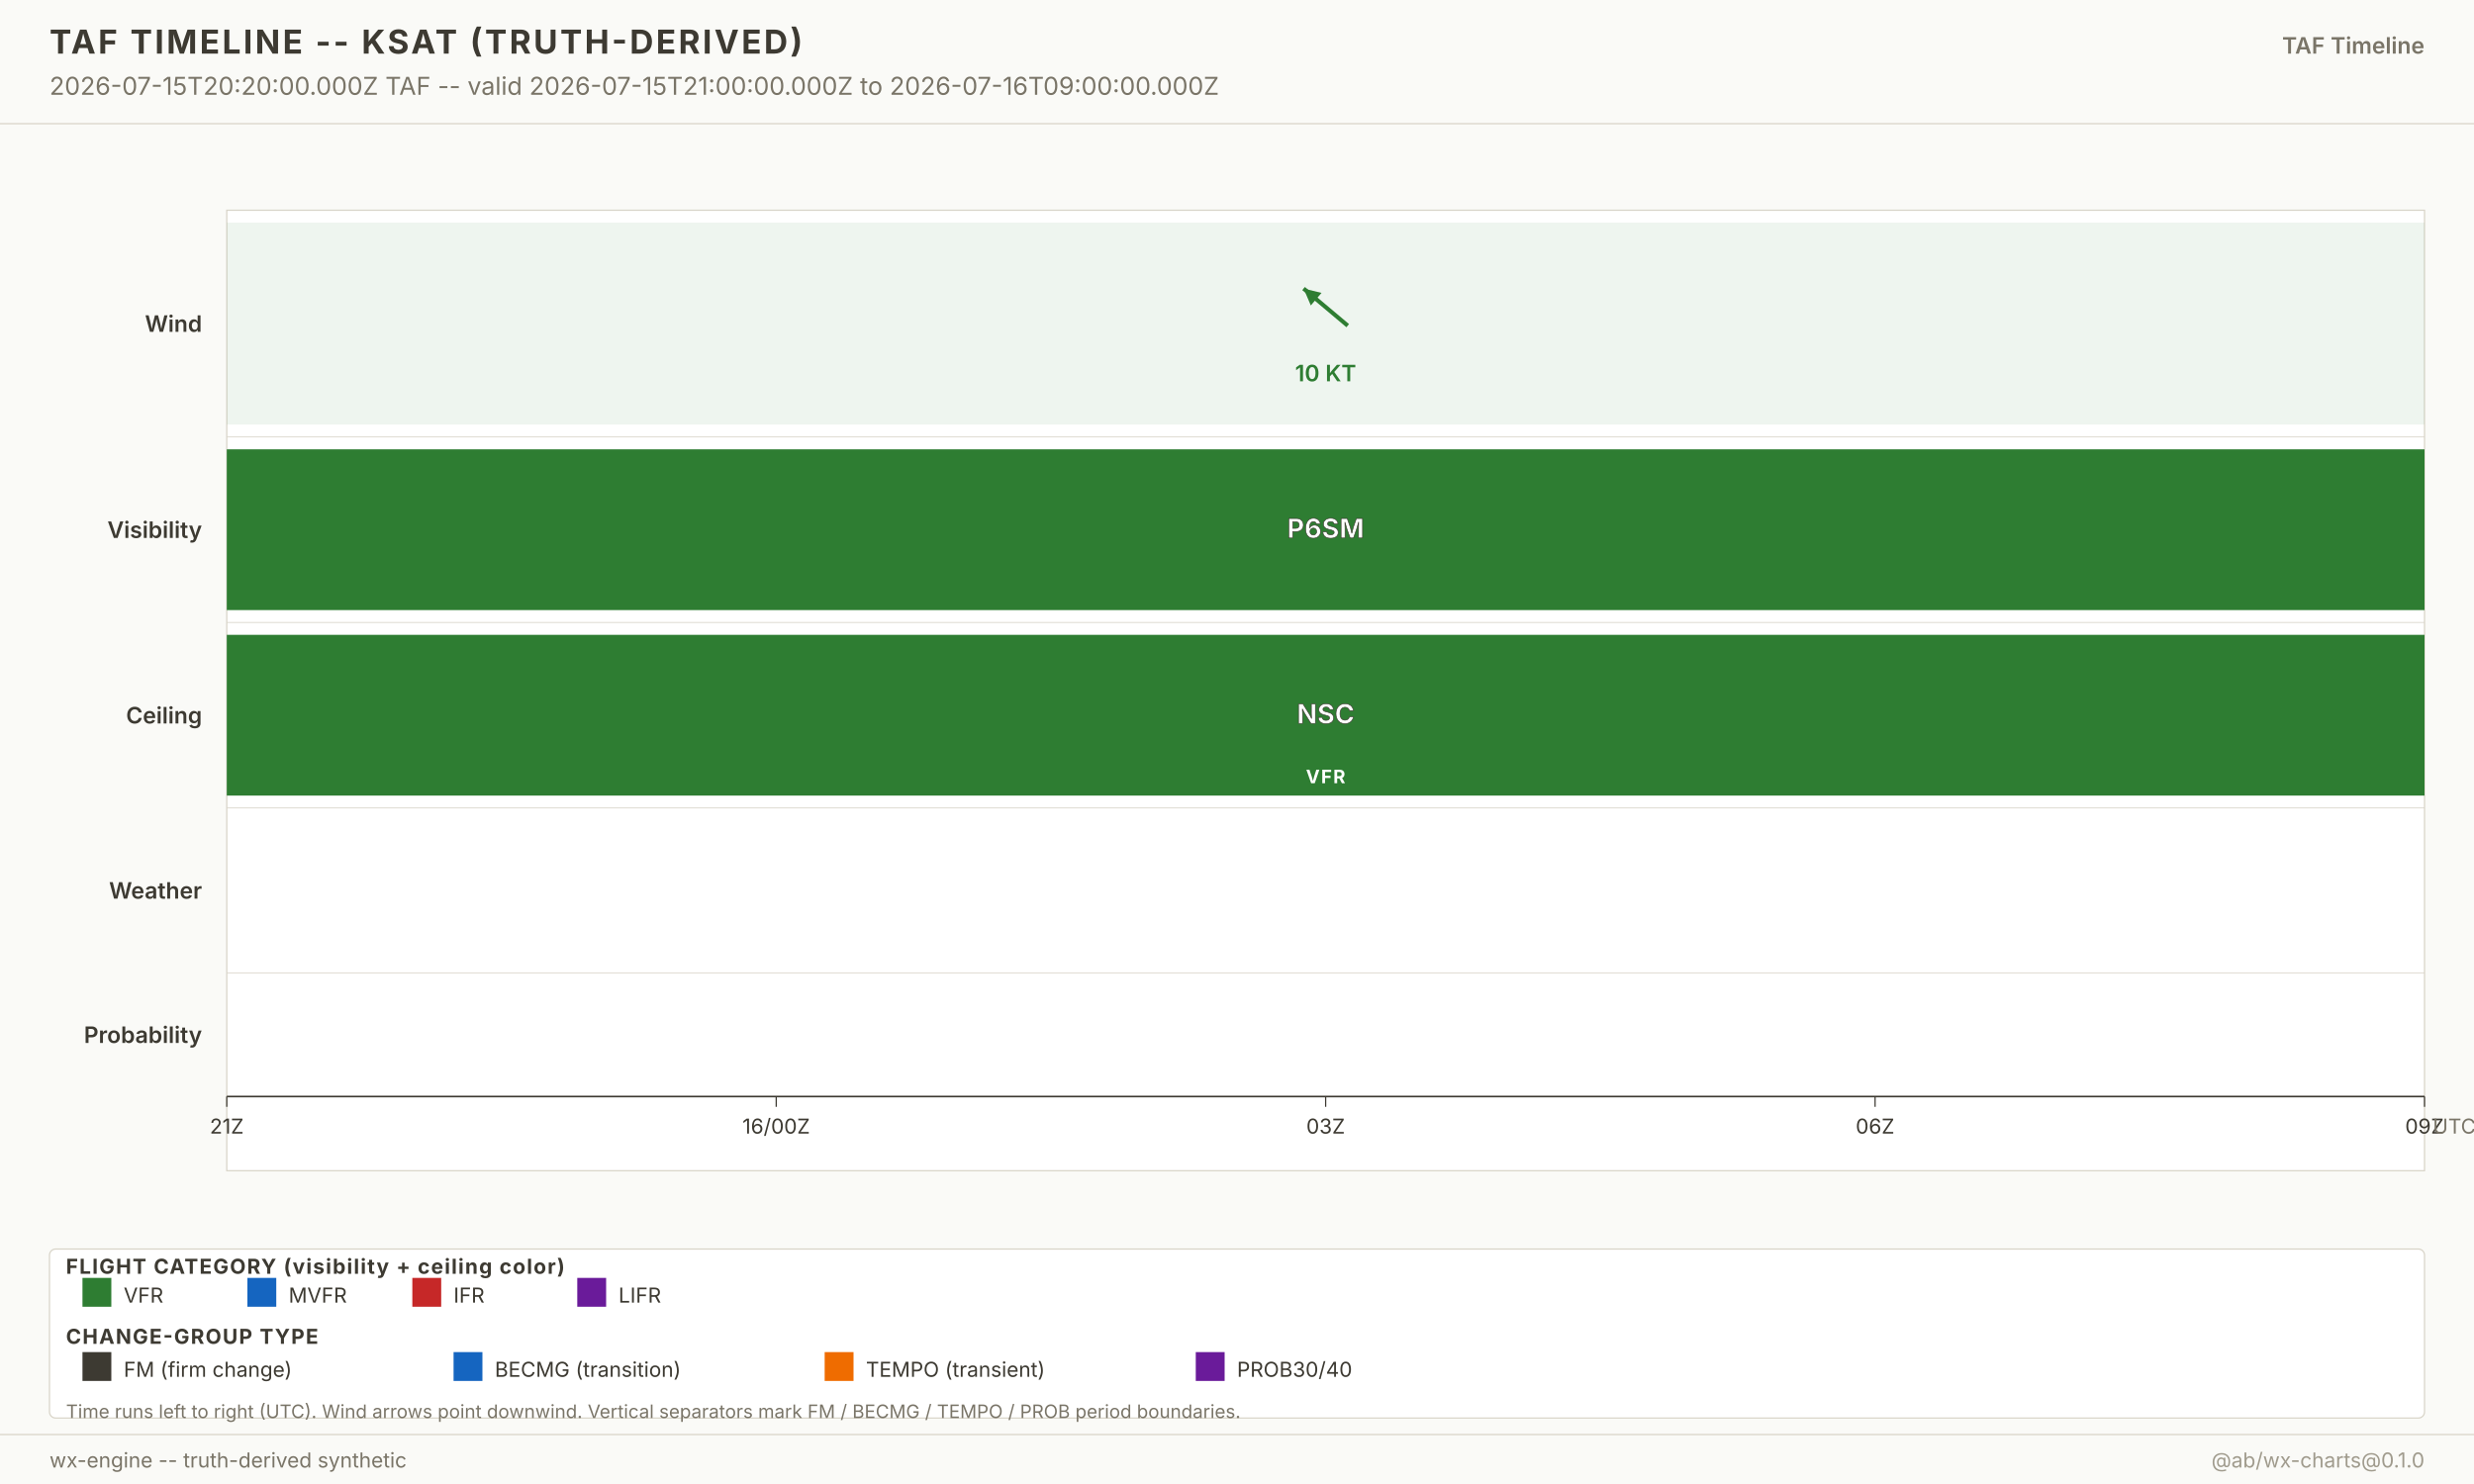
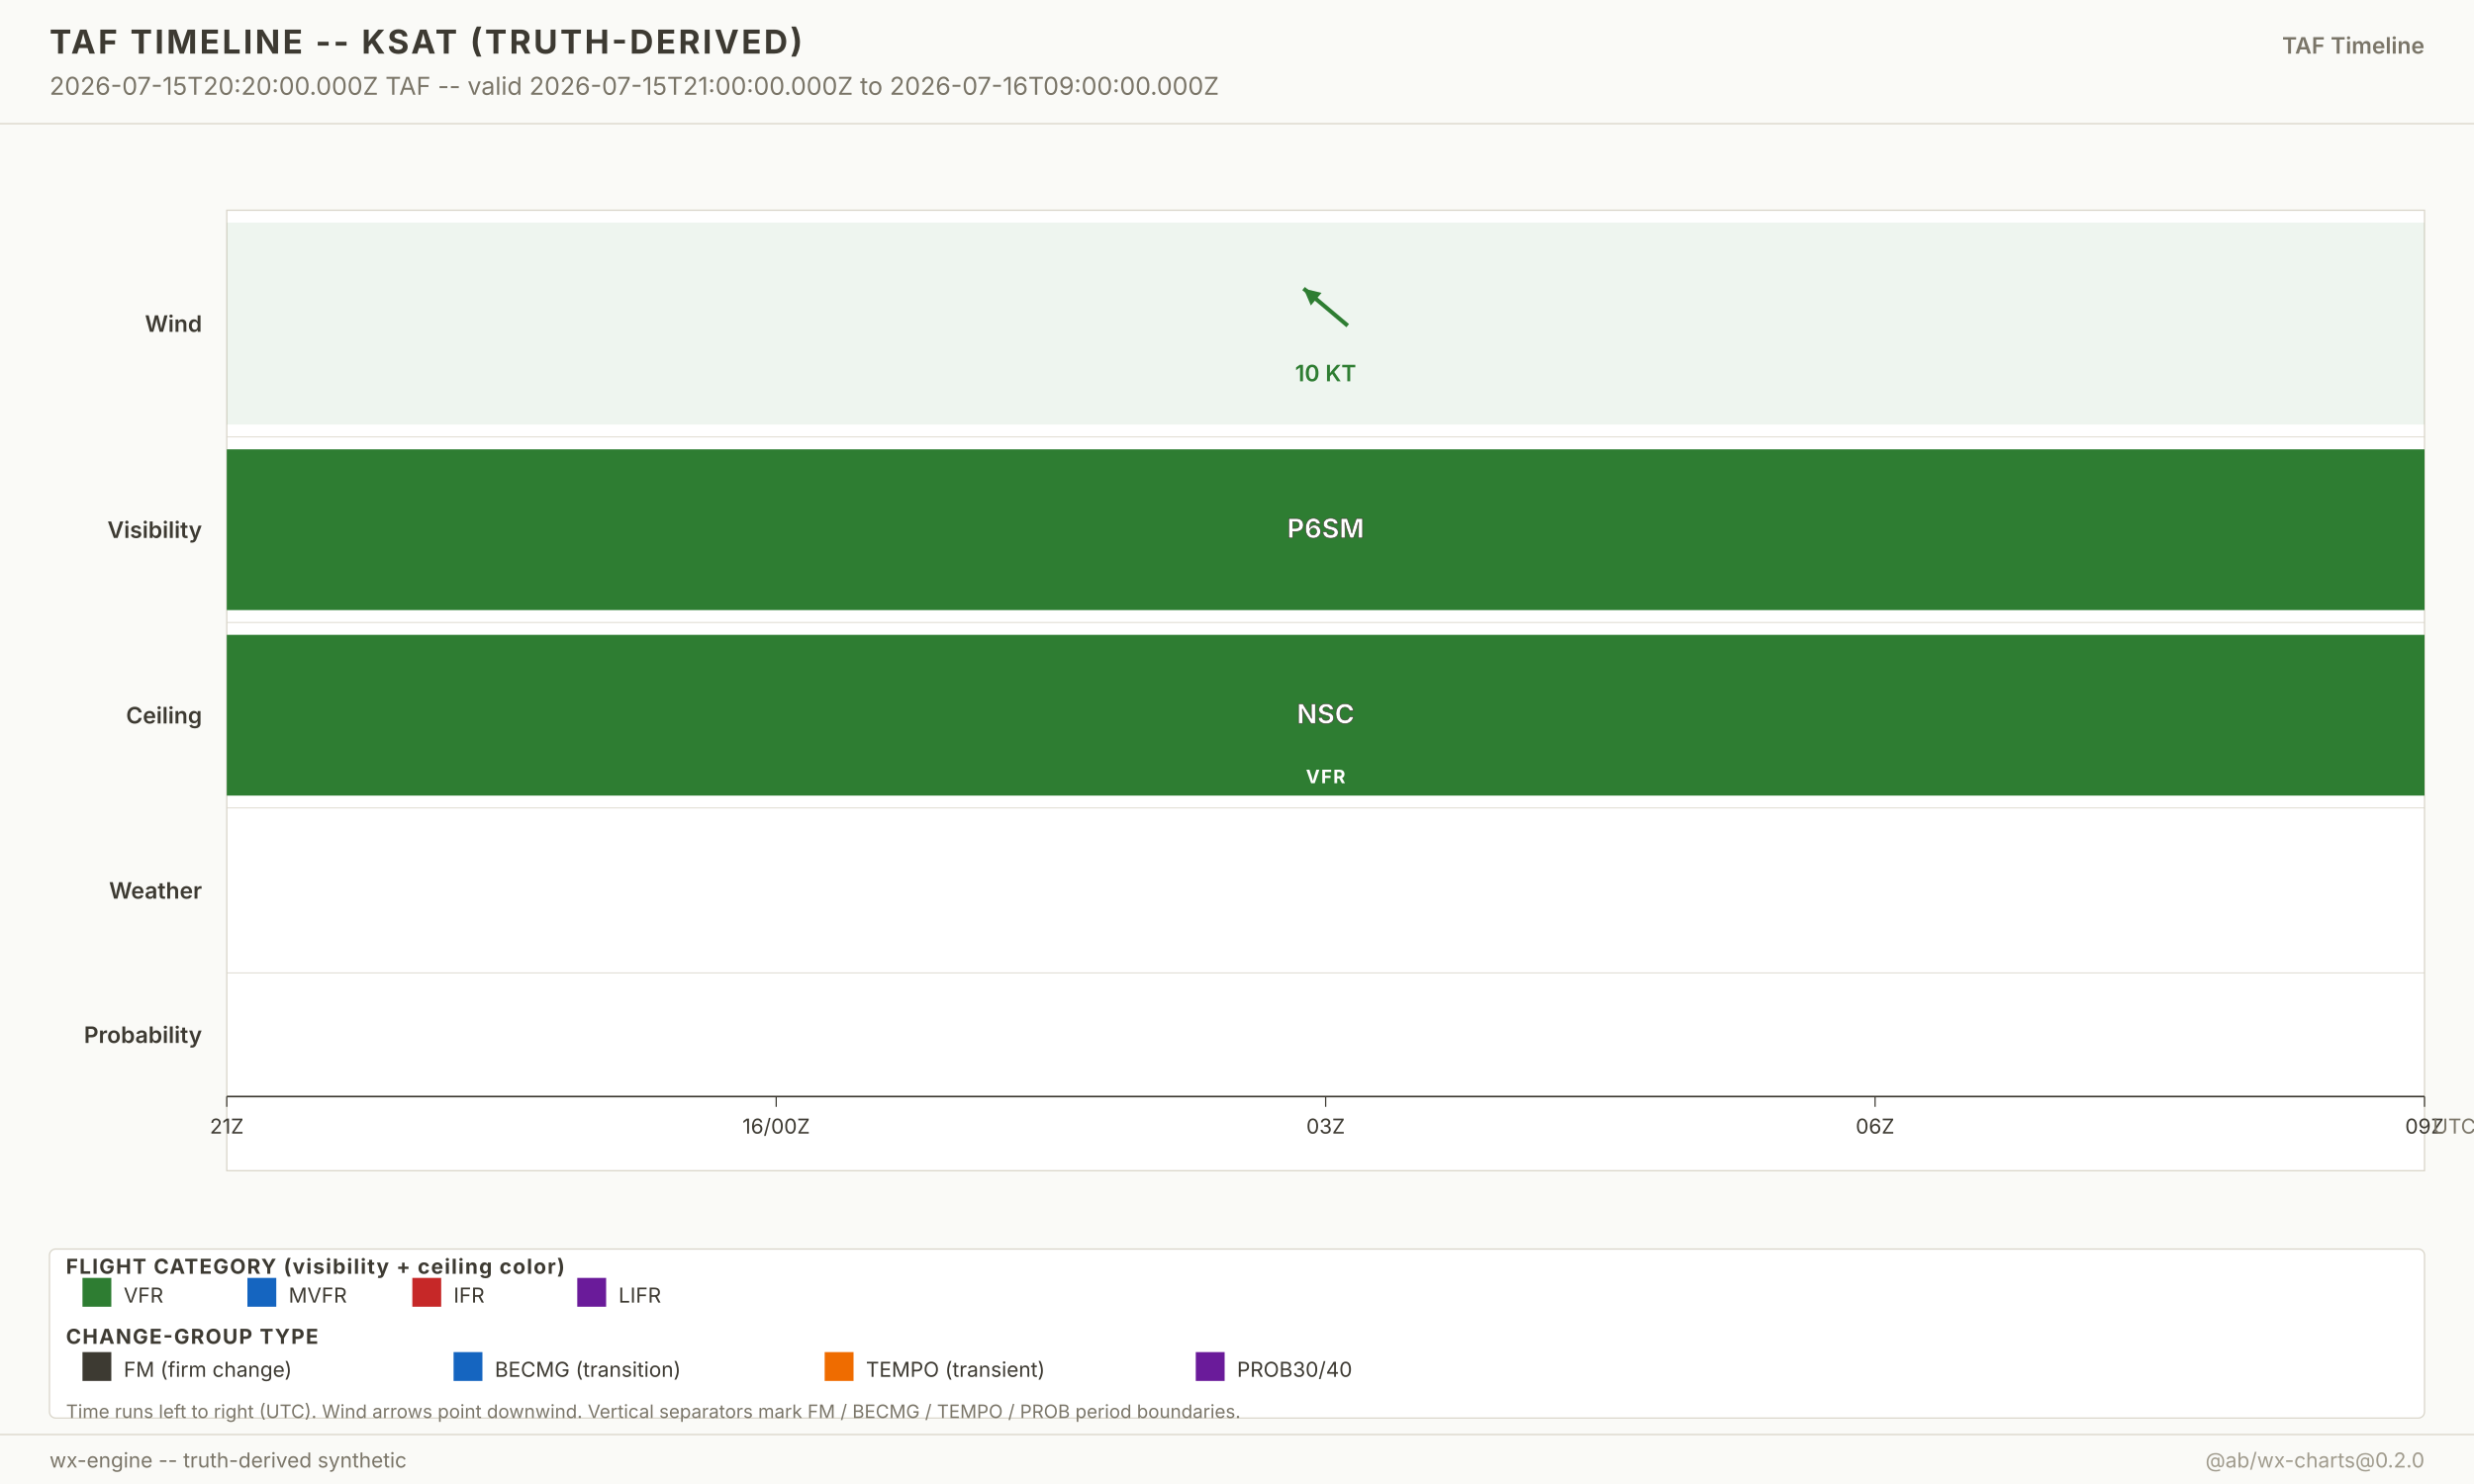
<svg xmlns="http://www.w3.org/2000/svg" width="1200" height="720" viewBox="0 0 1200 720" font-family="-apple-system, system-ui, sans-serif">
  <g class="layer-background">
    <rect x="0" y="0" width="1200" height="720" fill="#fafaf7" />
  </g>
  <g class="layer-graticule" />
+   <g class="layer-north-america-context" />
  <g class="layer-basemap-fill" />
  <g class="layer-basemap-borders" />
  <g class="layer-raster-overlay" />
  <g class="layer-basemap-re-stroke" />
  <g class="layer-vector-symbology">
    <g class="timeline-plot">
      <rect x="110" y="102" width="1066" height="466" fill="white" stroke="#d8d4c8" stroke-width="0.6" />
      <text x="98" y="161.0" text-anchor="end" font-size="11" font-weight="600" fill="#3d3a32">Wind</text>
      <rect x="110.0" y="108.0" width="1066.0" height="98.0" fill="#2e7d32" fill-opacity="0.08" />
      <g opacity="1">
        <line x1="653.7" y1="158.0" x2="632.3" y2="140.0" stroke="#2e7d32" stroke-width="2" />
        <polygon points="632.3,140.0 641.0,142.1 635.8,148.2" fill="#2e7d32" />
      </g>
      <text x="643.0" y="185.0" text-anchor="middle" font-size="11" font-weight="600" fill="#2e7d32" opacity="1">10 KT</text>
      <line x1="110" y1="212.0" x2="1176.0" y2="212.0" stroke="#d8d4c8" stroke-width="0.4" />
      <text x="98" y="261.0" text-anchor="end" font-size="11" font-weight="600" fill="#3d3a32">Visibility</text>
      <rect x="110.0" y="218.0" width="1066.0" height="78.0" fill="#2e7d32" fill-opacity="1" />
      <text x="643.0" y="261.0" text-anchor="middle" font-size="13" font-weight="700" fill="white" stroke="#3d3a32" stroke-width="0.3">P6SM</text>
      <line x1="110" y1="302.0" x2="1176.0" y2="302.0" stroke="#d8d4c8" stroke-width="0.4" />
      <text x="98" y="351.0" text-anchor="end" font-size="11" font-weight="600" fill="#3d3a32">Ceiling</text>
      <rect x="110.0" y="308.0" width="1066.0" height="78.0" fill="#2e7d32" fill-opacity="1" />
      <text x="643.0" y="351.0" text-anchor="middle" font-size="13" font-weight="700" fill="white" stroke="#3d3a32" stroke-width="0.3">NSC</text>
      <text x="643.0" y="380.0" text-anchor="middle" font-size="9" font-weight="700" fill="white" letter-spacing="0.6">VFR</text>
      <line x1="110" y1="392.0" x2="1176.0" y2="392.0" stroke="#d8d4c8" stroke-width="0.4" />
      <text x="98" y="436.0" text-anchor="end" font-size="11" font-weight="600" fill="#3d3a32">Weather</text>
      <line x1="110" y1="472.0" x2="1176.0" y2="472.0" stroke="#d8d4c8" stroke-width="0.4" />
      <text x="98" y="506.0" text-anchor="end" font-size="11" font-weight="600" fill="#3d3a32">Probability</text>
      <line x1="110" y1="532.0" x2="1176.0" y2="532.0" stroke="#3d3a32" stroke-width="0.8" />
      <g class="time-axis">
        <line x1="110.0" y1="532.0" x2="110.0" y2="537.0" stroke="#3d3a32" stroke-width="0.6" />
        <text x="110.0" y="550.0" text-anchor="middle" font-size="10" fill="#3d3a32">21Z</text>
        <line x1="376.5" y1="532.0" x2="376.5" y2="537.0" stroke="#3d3a32" stroke-width="0.6" />
        <text x="376.5" y="550.0" text-anchor="middle" font-size="10" fill="#3d3a32">16/00Z</text>
        <line x1="643.0" y1="532.0" x2="643.0" y2="537.0" stroke="#3d3a32" stroke-width="0.6" />
        <text x="643.0" y="550.0" text-anchor="middle" font-size="10" fill="#3d3a32">03Z</text>
        <line x1="909.5" y1="532.0" x2="909.5" y2="537.0" stroke="#3d3a32" stroke-width="0.6" />
        <text x="909.5" y="550.0" text-anchor="middle" font-size="10" fill="#3d3a32">06Z</text>
        <line x1="1176.0" y1="532.0" x2="1176.0" y2="537.0" stroke="#3d3a32" stroke-width="0.6" />
        <text x="1176.0" y="550.0" text-anchor="middle" font-size="10" fill="#3d3a32">09Z</text>
        <text x="1180.0" y="550.0" font-size="10" fill="#7a7568">UTC</text>
      </g>
    </g>
  </g>
  <g class="layer-point-symbology" />
  <g class="layer-chrome">
    <g class="chrome-title">
      <rect x="0" y="0" width="1200" height="60" fill="#fafaf7" />
      <line x1="0" y1="60" x2="1200" y2="60" stroke="#d8d4c8" stroke-width="0.6" />
      <text x="24" y="26" font-size="16" font-weight="700" fill="#3d3a32" letter-spacing="1.2">TAF TIMELINE -- KSAT (TRUTH-DERIVED)</text>
      <text x="24" y="46" font-size="12" fill="#7a7568">2026-07-15T20:20:00.000Z TAF -- valid 2026-07-15T21:00:00.000Z to 2026-07-16T09:00:00.000Z</text>
      <text x="1176" y="26" text-anchor="end" font-size="11" font-weight="600" fill="#7a7568">TAF Timeline</text>
    </g>
    <g class="footer-taf-legend">
      <rect x="24" y="606" width="1152" height="82" fill="white" fill-opacity="0.94" stroke="#d8d4c8" stroke-width="0.6" rx="3" />
      <text x="32" y="618.0" font-size="10" font-weight="700" fill="#3d3a32" letter-spacing="0.6">FLIGHT CATEGORY (visibility + ceiling color)</text>
      <rect x="40" y="620.0" width="14" height="14" fill="#2e7d32" />
      <text x="60" y="632.0" font-size="10" fill="#3d3a32">VFR</text>
      <rect x="120" y="620.0" width="14" height="14" fill="#1565c0" />
      <text x="140" y="632.0" font-size="10" fill="#3d3a32">MVFR</text>
      <rect x="200" y="620.0" width="14" height="14" fill="#c62828" />
      <text x="220" y="632.0" font-size="10" fill="#3d3a32">IFR</text>
      <rect x="280" y="620.0" width="14" height="14" fill="#6a1b9a" />
      <text x="300" y="632.0" font-size="10" fill="#3d3a32">LIFR</text>
      <text x="32" y="652.0" font-size="10" font-weight="700" fill="#3d3a32" letter-spacing="0.6">CHANGE-GROUP TYPE</text>
      <rect x="40" y="656.0" width="14" height="14" fill="#3d3a32" />
      <text x="60" y="668.0" font-size="10" fill="#3d3a32">FM (firm change)</text>
      <rect x="220" y="656.0" width="14" height="14" fill="#1565c0" />
      <text x="240" y="668.0" font-size="10" fill="#3d3a32">BECMG (transition)</text>
      <rect x="400" y="656.0" width="14" height="14" fill="#ef6c00" />
      <text x="420" y="668.0" font-size="10" fill="#3d3a32">TEMPO (transient)</text>
      <rect x="580" y="656.0" width="14" height="14" fill="#6a1b9a" />
      <text x="600" y="668.0" font-size="10" fill="#3d3a32">PROB30/40</text>
      <text x="32" y="688.0" font-size="9" fill="#7a7568">Time runs left to right (UTC). Wind arrows point downwind. Vertical separators mark FM / BECMG / TEMPO / PROB period boundaries.</text>
    </g>
    <g class="chrome-footer">
      <rect x="0" y="696" width="1200" height="24" fill="#fafaf7" />
      <line x1="0" y1="696" x2="1200" y2="696" stroke="#d8d4c8" stroke-width="0.6" />
      <text x="24" y="712" font-size="10" fill="#7a7568">wx-engine -- truth-derived synthetic</text>
-       <text x="1176" y="712" text-anchor="end" font-size="10" fill="#a09b8d">@ab/wx-charts@0.1.0</text>
+       <text x="1176" y="712" text-anchor="end" font-size="10" fill="#a09b8d">@ab/wx-charts@0.2.0</text>
    </g>
  </g>
</svg>
